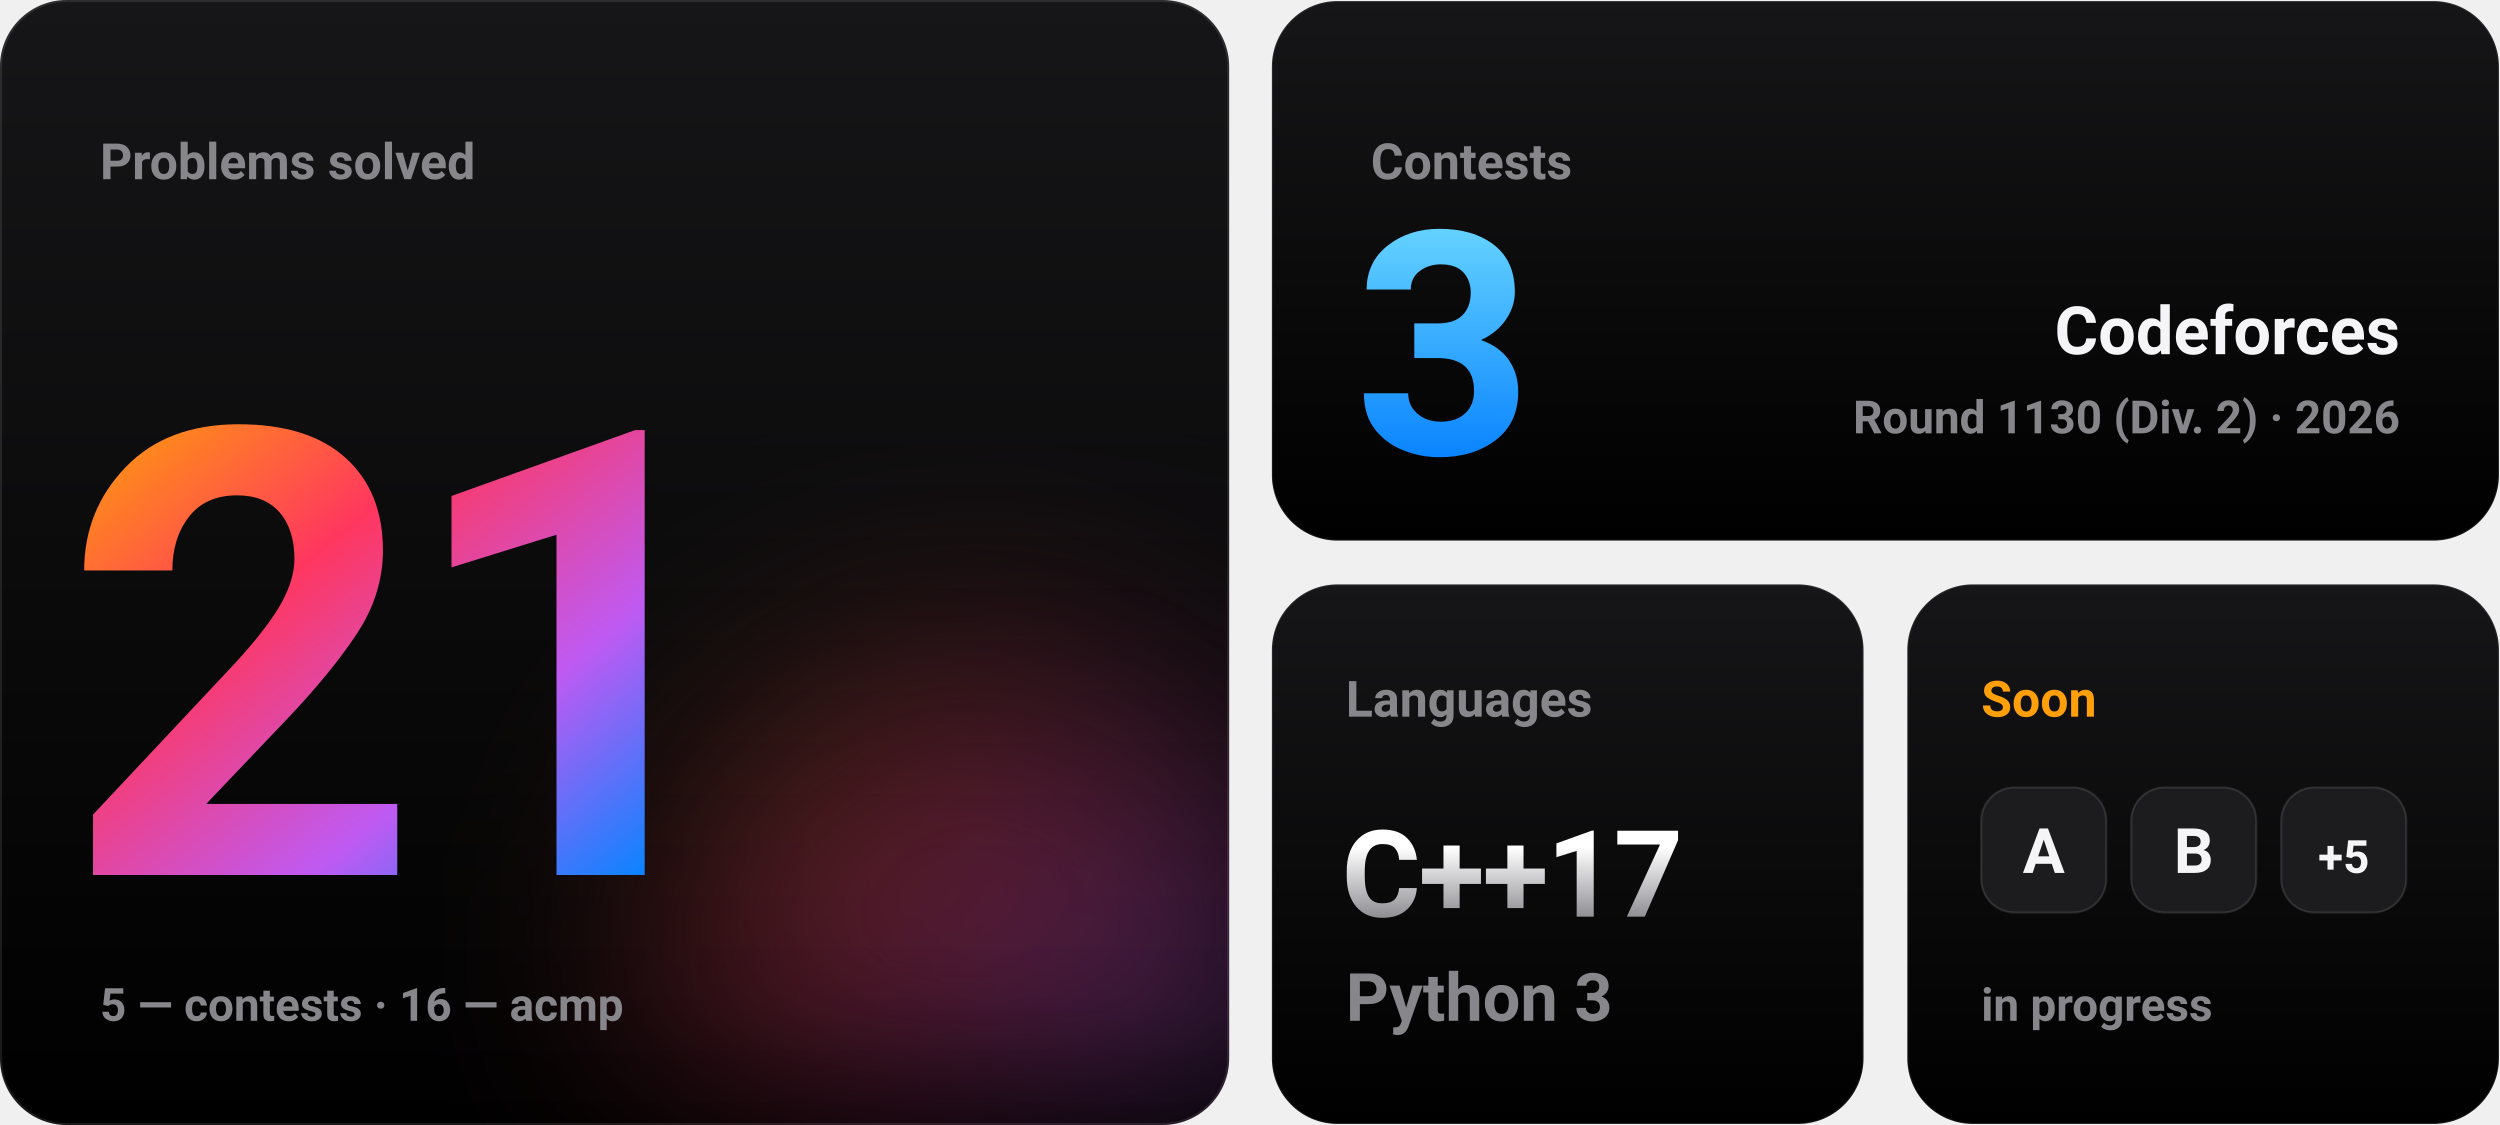
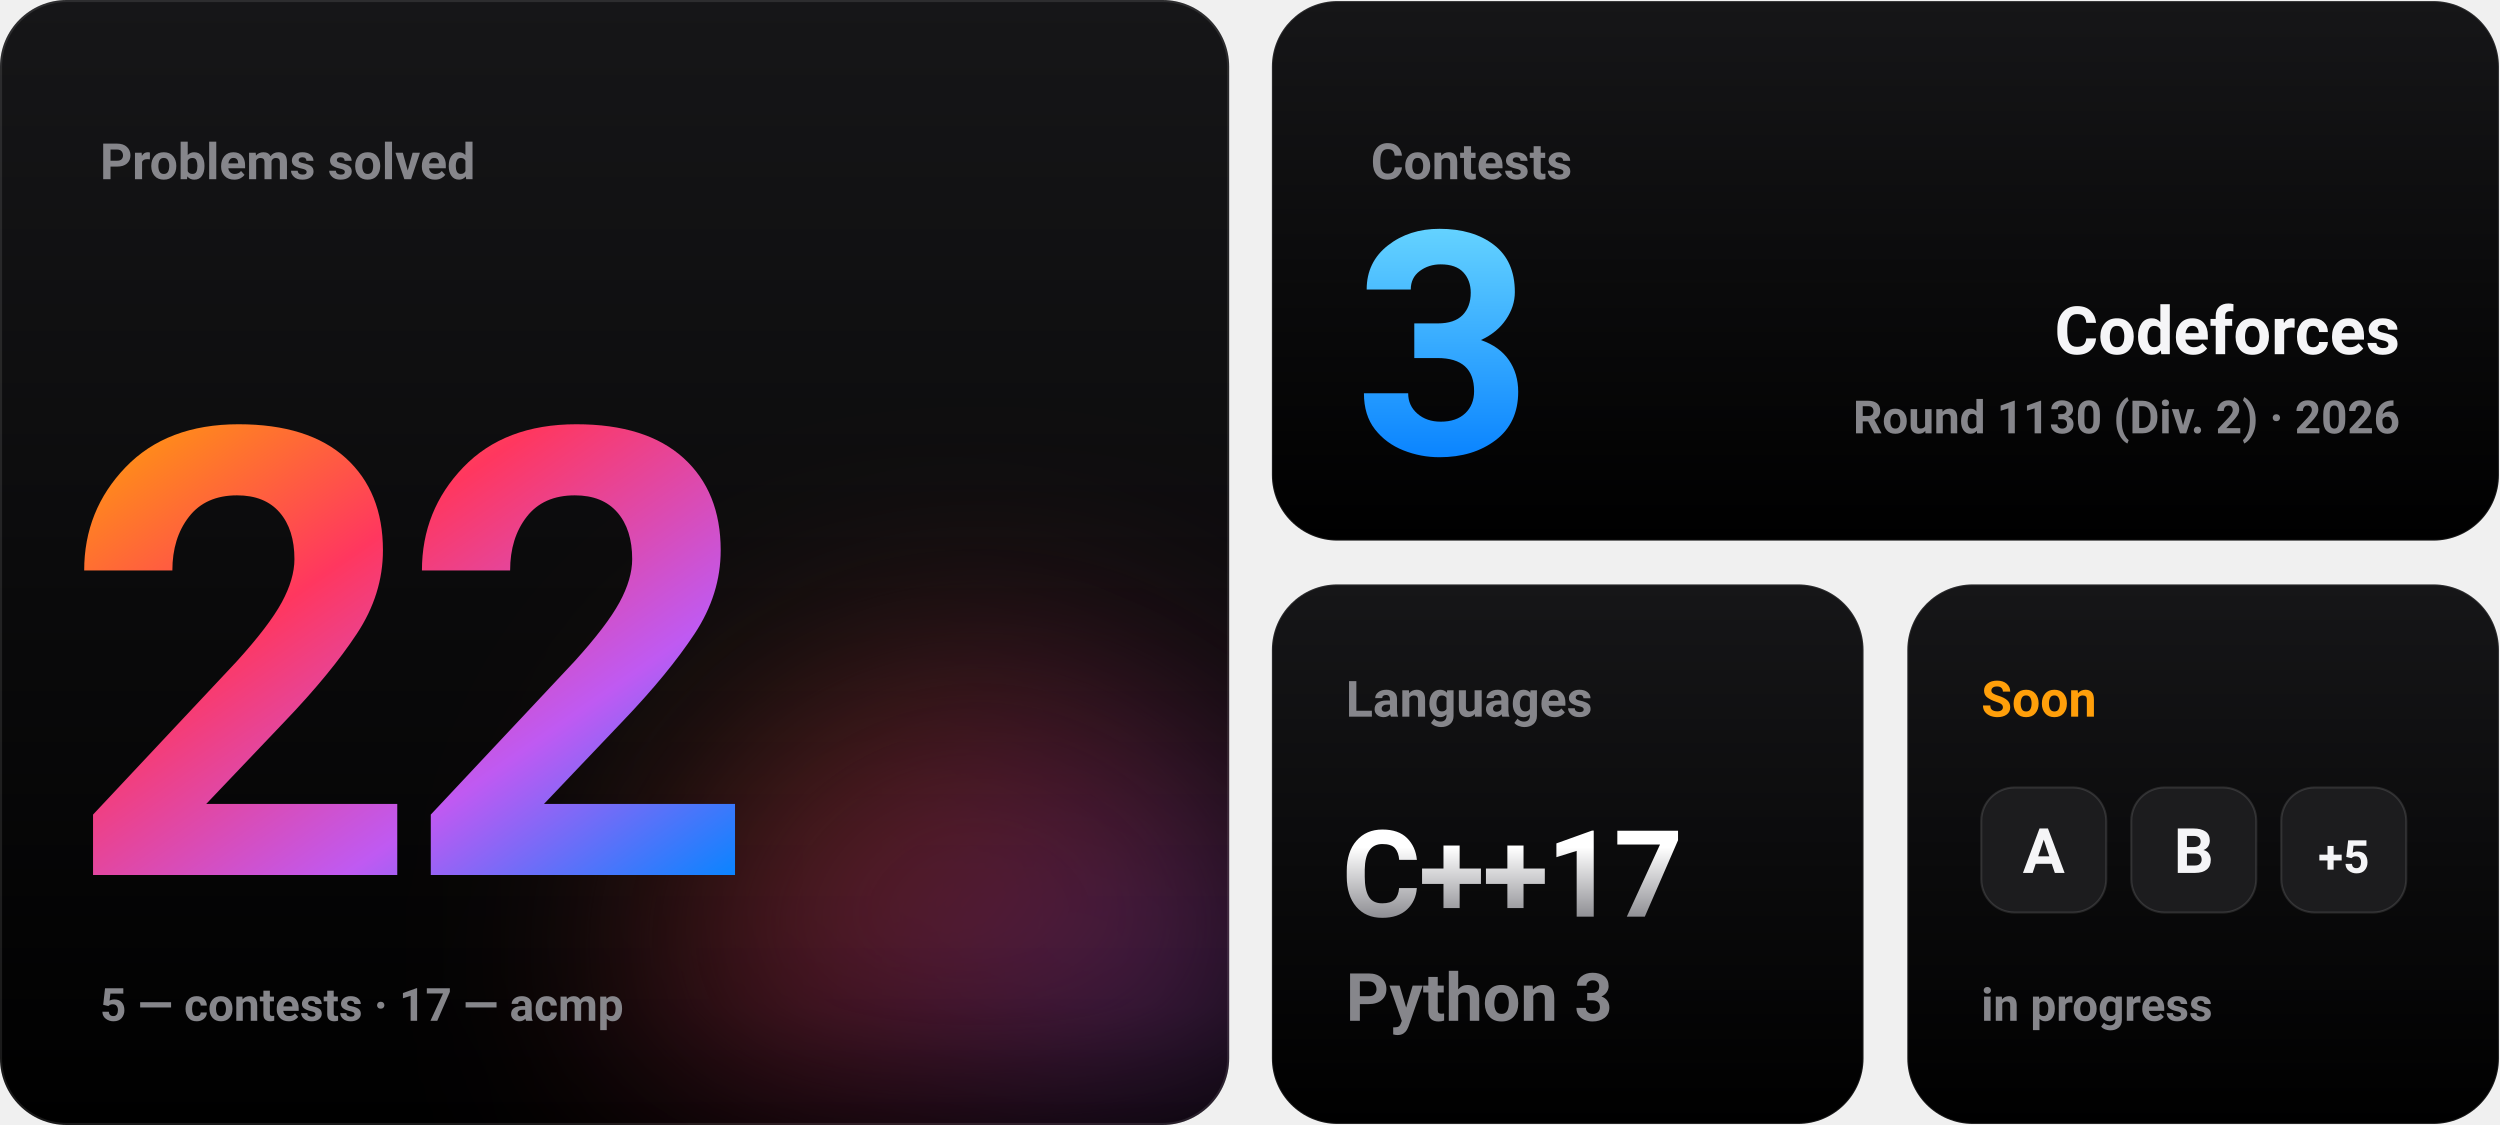
- <svg xmlns="http://www.w3.org/2000/svg" width="1200" height="540" viewBox="0 0 1200 540" role="img" aria-label="Problems solved: 21 (5 from contests, 16 from acmp). Contests: 3. Soon: A, B, C, D, E, F, G.">
+ <svg xmlns="http://www.w3.org/2000/svg" width="1200" height="540" viewBox="0 0 1200 540" role="img" aria-label="Problems solved: 22 (5 from contests, 17 from acmp). Contests: 3. Soon: A, B, C, D, E, F, G.">
  <defs>
    <linearGradient id="ai" x1="0" y1="0" x2="1" y2="1">
      <stop offset="0" stop-color="#ff9f0a" />
      <stop offset="0.35" stop-color="#ff375f" />
      <stop offset="0.7" stop-color="#bf5af2" />
      <stop offset="1" stop-color="#0a84ff" />
    </linearGradient>
    <linearGradient id="blue" x1="0" y1="0" x2="0" y2="1">
      <stop offset="0" stop-color="#64d2ff" />
      <stop offset="1" stop-color="#0a84ff" />
    </linearGradient>
    <linearGradient id="titanium" x1="0" y1="0" x2="0" y2="1">
      <stop offset="0.2" stop-color="#ffffff" />
      <stop offset="1" stop-color="#8e8e93" />
    </linearGradient>
    <linearGradient id="tile" x1="0" y1="0" x2="0" y2="1">
      <stop offset="0" stop-color="#161618" />
      <stop offset="1" stop-color="#000000" />
    </linearGradient>
    <filter id="blur" x="-100%" y="-100%" width="300%" height="300%">
      <feGaussianBlur stdDeviation="60" />
    </filter>
    <clipPath id="t1">
      <rect width="590" height="540" rx="32" />
    </clipPath>
  </defs>
  <g font-family="-apple-system, BlinkMacSystemFont, 'SF Pro Display', 'Segoe UI', Roboto, Helvetica, Arial, sans-serif">
    <g font-weight="600">
      <g clip-path="url(#t1)">
        <rect width="590" height="540" fill="url(#tile)" />
        <circle cx="470" cy="470" r="150" fill="url(#ai)" opacity="0.35" filter="url(#blur)" />
      </g>
      <rect x="0.5" y="0.5" width="589" height="539" rx="31.5" fill="none" stroke="#ffffff" stroke-opacity="0.1" />
      <text x="48" y="86" font-size="24" fill="#86868b">Problems solved</text>
      <g font-size="300" font-weight="700" letter-spacing="-10" fill="url(#ai)">
-         <text x="30" y="420" opacity="0">18<animate attributeName="opacity" values="0;1;0" keyTimes="0;0.000;0.250" calcMode="discrete" dur="0.8s" fill="freeze" />
+         <text x="30" y="420" opacity="0">19<animate attributeName="opacity" values="0;1;0" keyTimes="0;0.000;0.250" calcMode="discrete" dur="0.8s" fill="freeze" />
        </text>
-         <text x="30" y="420" opacity="0">19<animate attributeName="opacity" values="0;1;0" keyTimes="0;0.250;0.500" calcMode="discrete" dur="0.8s" fill="freeze" />
+         <text x="30" y="420" opacity="0">20<animate attributeName="opacity" values="0;1;0" keyTimes="0;0.250;0.500" calcMode="discrete" dur="0.8s" fill="freeze" />
        </text>
-         <text x="30" y="420" opacity="0">20<animate attributeName="opacity" values="0;1;0" keyTimes="0;0.500;0.750" calcMode="discrete" dur="0.8s" fill="freeze" />
+         <text x="30" y="420" opacity="0">21<animate attributeName="opacity" values="0;1;0" keyTimes="0;0.500;0.750" calcMode="discrete" dur="0.8s" fill="freeze" />
        </text>
-         <text x="30" y="420">21<animate attributeName="opacity" values="0;1" keyTimes="0;0.750" calcMode="discrete" dur="0.8s" fill="freeze" />
+         <text x="30" y="420">22<animate attributeName="opacity" values="0;1" keyTimes="0;0.750" calcMode="discrete" dur="0.8s" fill="freeze" />
        </text>
      </g>
-       <text x="48" y="490" font-size="22" fill="#86868b">5 — contests  ·  16 — acmp</text>
+       <text x="48" y="490" font-size="22" fill="#86868b">5 — contests  ·  17 — acmp</text>
      <rect x="610.5" y="0.5" width="589" height="259" rx="31.5" fill="url(#tile)" stroke="#ffffff" stroke-opacity="0.1" />
      <text x="658" y="86" font-size="24" fill="#86868b">Contests</text>
      <text x="650" y="218" font-size="150" font-weight="700" letter-spacing="-4" fill="url(#blue)">3</text>
      <text x="1152" y="170" font-size="32" font-weight="700" fill="#f5f5f7" text-anchor="end">Codeforces</text>
      <text x="1152" y="208" font-size="22" fill="#86868b" text-anchor="end">Round 1130 (Div. 2) · 2026</text>
      <rect x="610.5" y="280.5" width="284" height="259" rx="31.5" fill="url(#tile)" stroke="#ffffff" stroke-opacity="0.1" />
      <text x="646" y="344" font-size="24" fill="#86868b">Languages</text>
      <text x="644" y="440" font-size="58" font-weight="700" letter-spacing="-1" fill="url(#titanium)">C++17</text>
      <text x="646" y="490" font-size="32" fill="#86868b">Python 3</text>
      <rect x="915.5" y="280.5" width="284" height="259" rx="31.5" fill="url(#tile)" stroke="#ffffff" stroke-opacity="0.1" />
      <text x="951" y="344" font-size="24" fill="#ff9f0a">Soon</text>
      <rect x="951" y="378" width="60" height="60" rx="16" fill="#1c1c1e" stroke="#ffffff" stroke-opacity="0.12" />
      <text x="981" y="419" font-size="30" font-weight="700" fill="#f5f5f7" text-anchor="middle">A</text>
      <rect x="1023" y="378" width="60" height="60" rx="16" fill="#1c1c1e" stroke="#ffffff" stroke-opacity="0.12" />
      <text x="1053" y="419" font-size="30" font-weight="700" fill="#f5f5f7" text-anchor="middle">B</text>
      <rect x="1095" y="378" width="60" height="60" rx="16" fill="#1c1c1e" stroke="#ffffff" stroke-opacity="0.12" />
      <text x="1125" y="419" font-size="22" font-weight="700" fill="#f5f5f7" text-anchor="middle">+5</text>
      <text x="951" y="490" font-size="22" fill="#86868b">in progress</text>
    </g>
  </g>
</svg>
